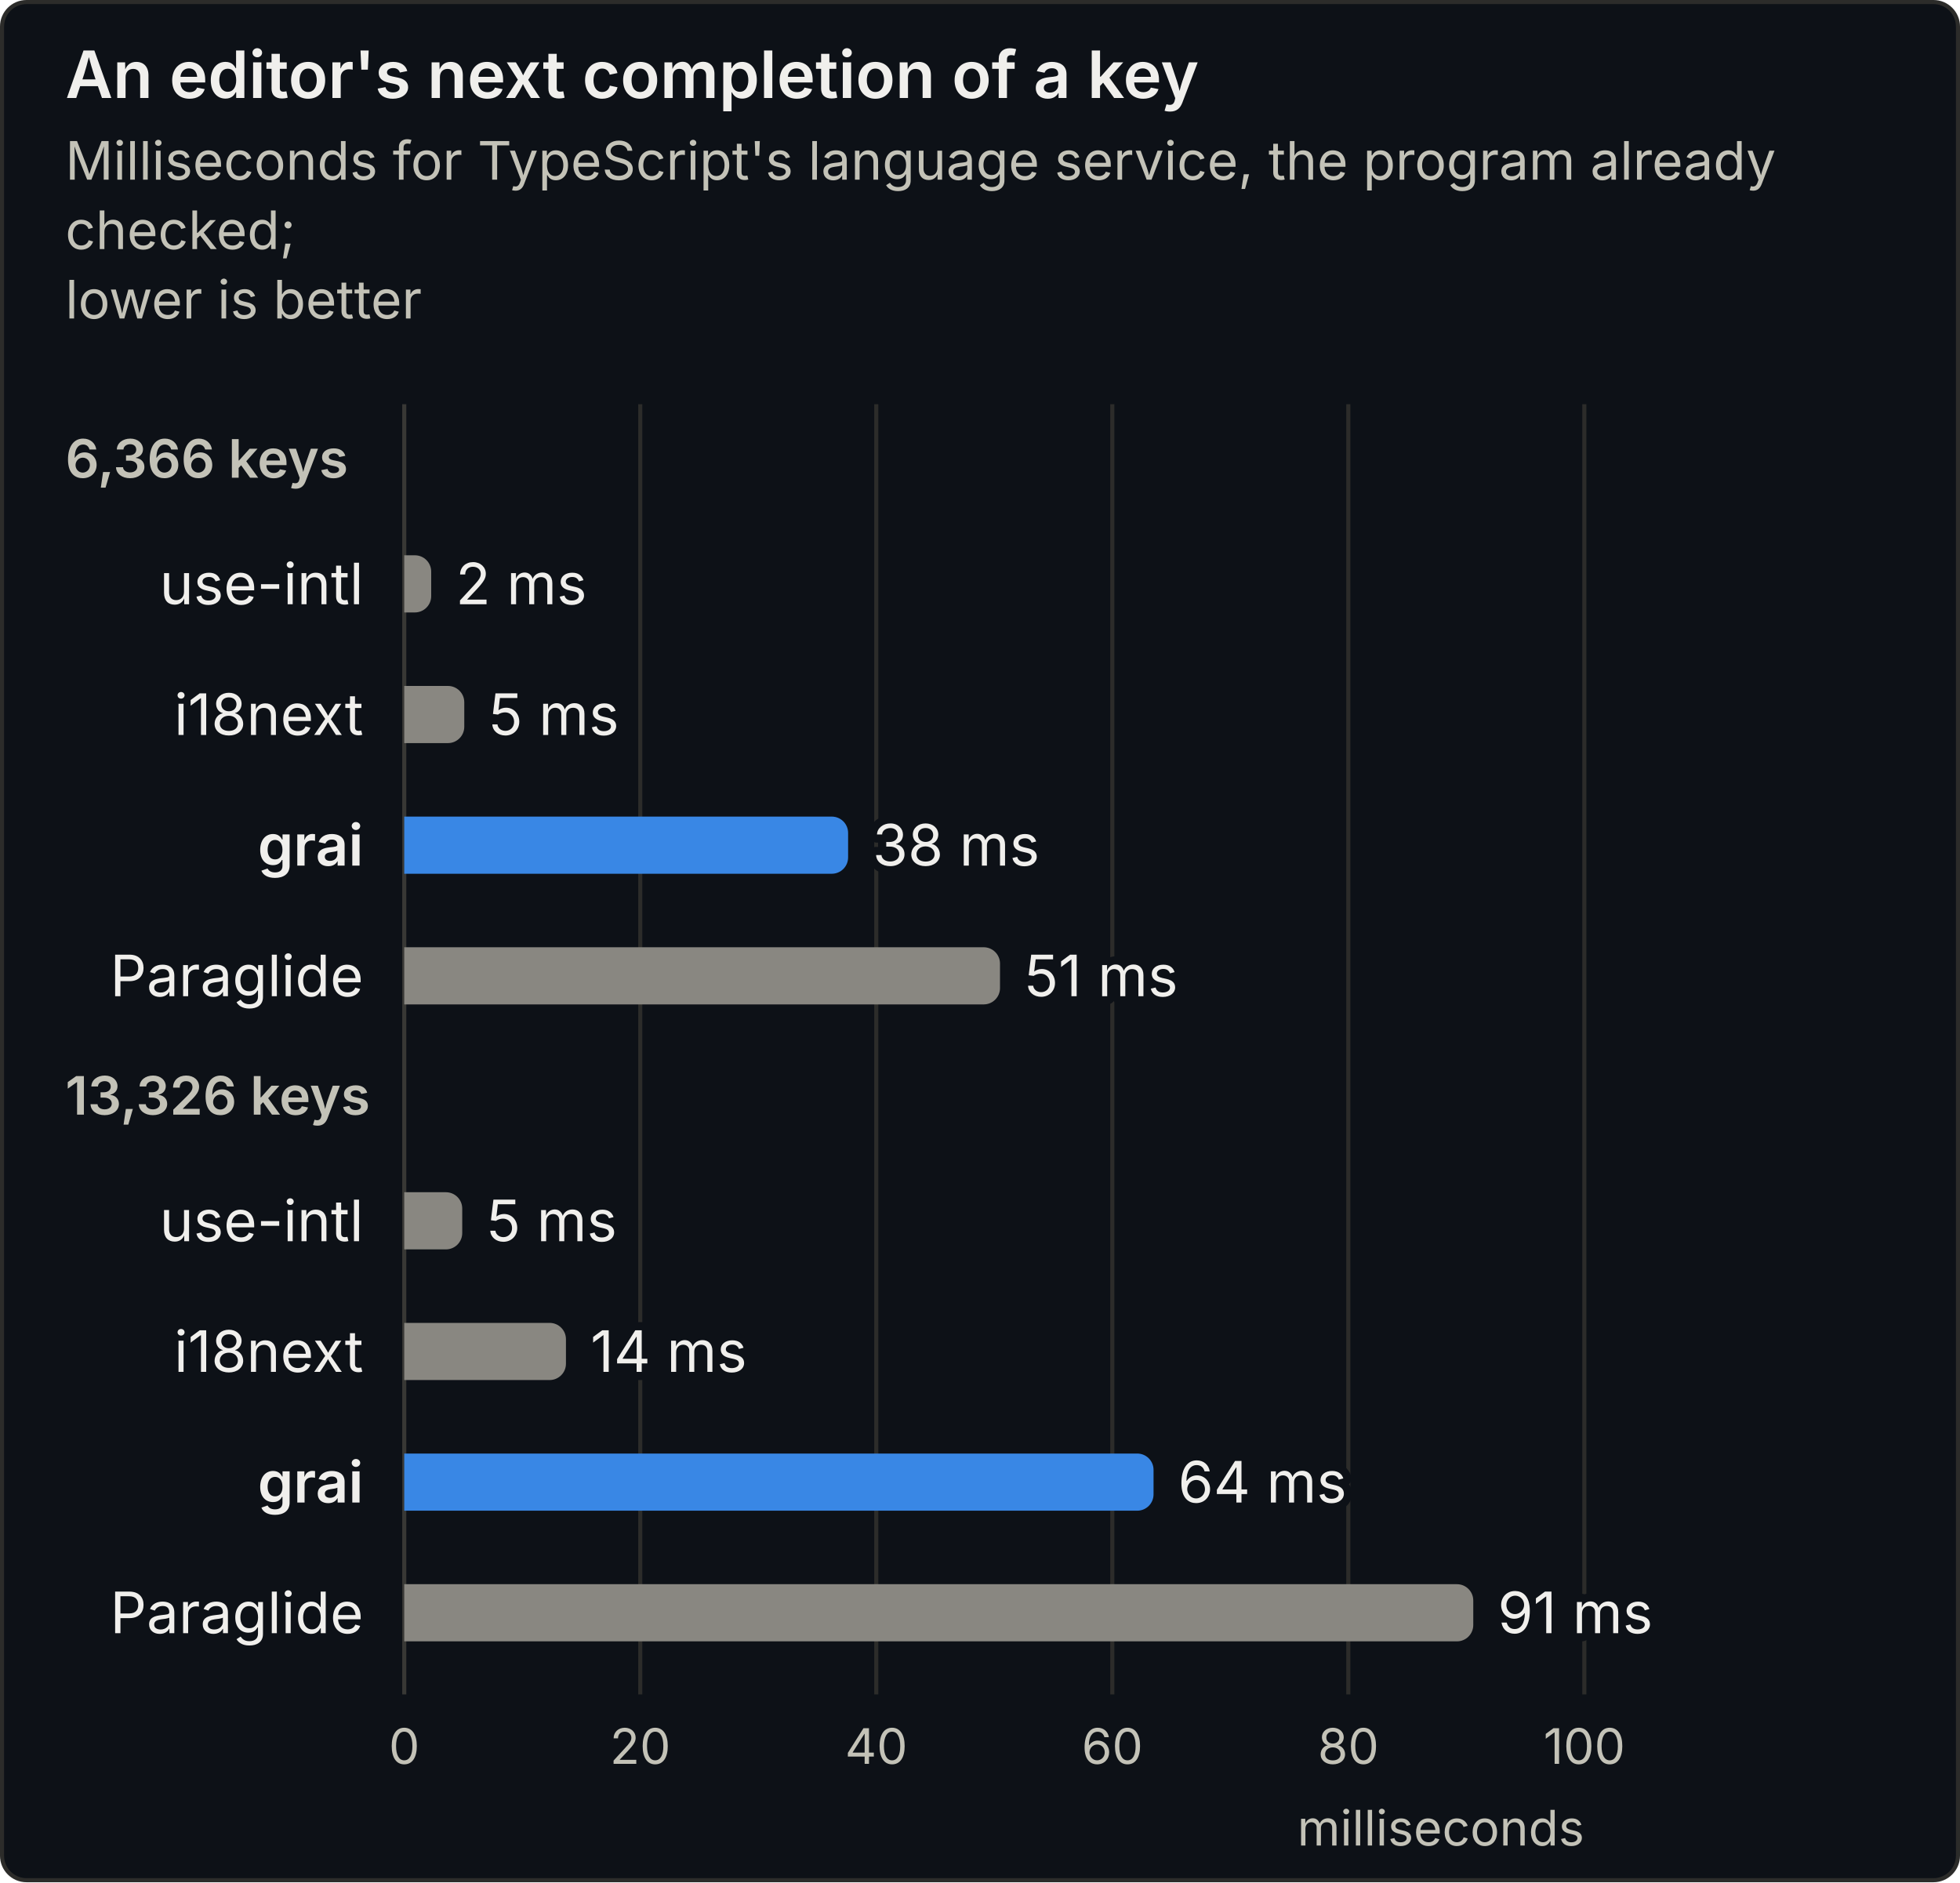
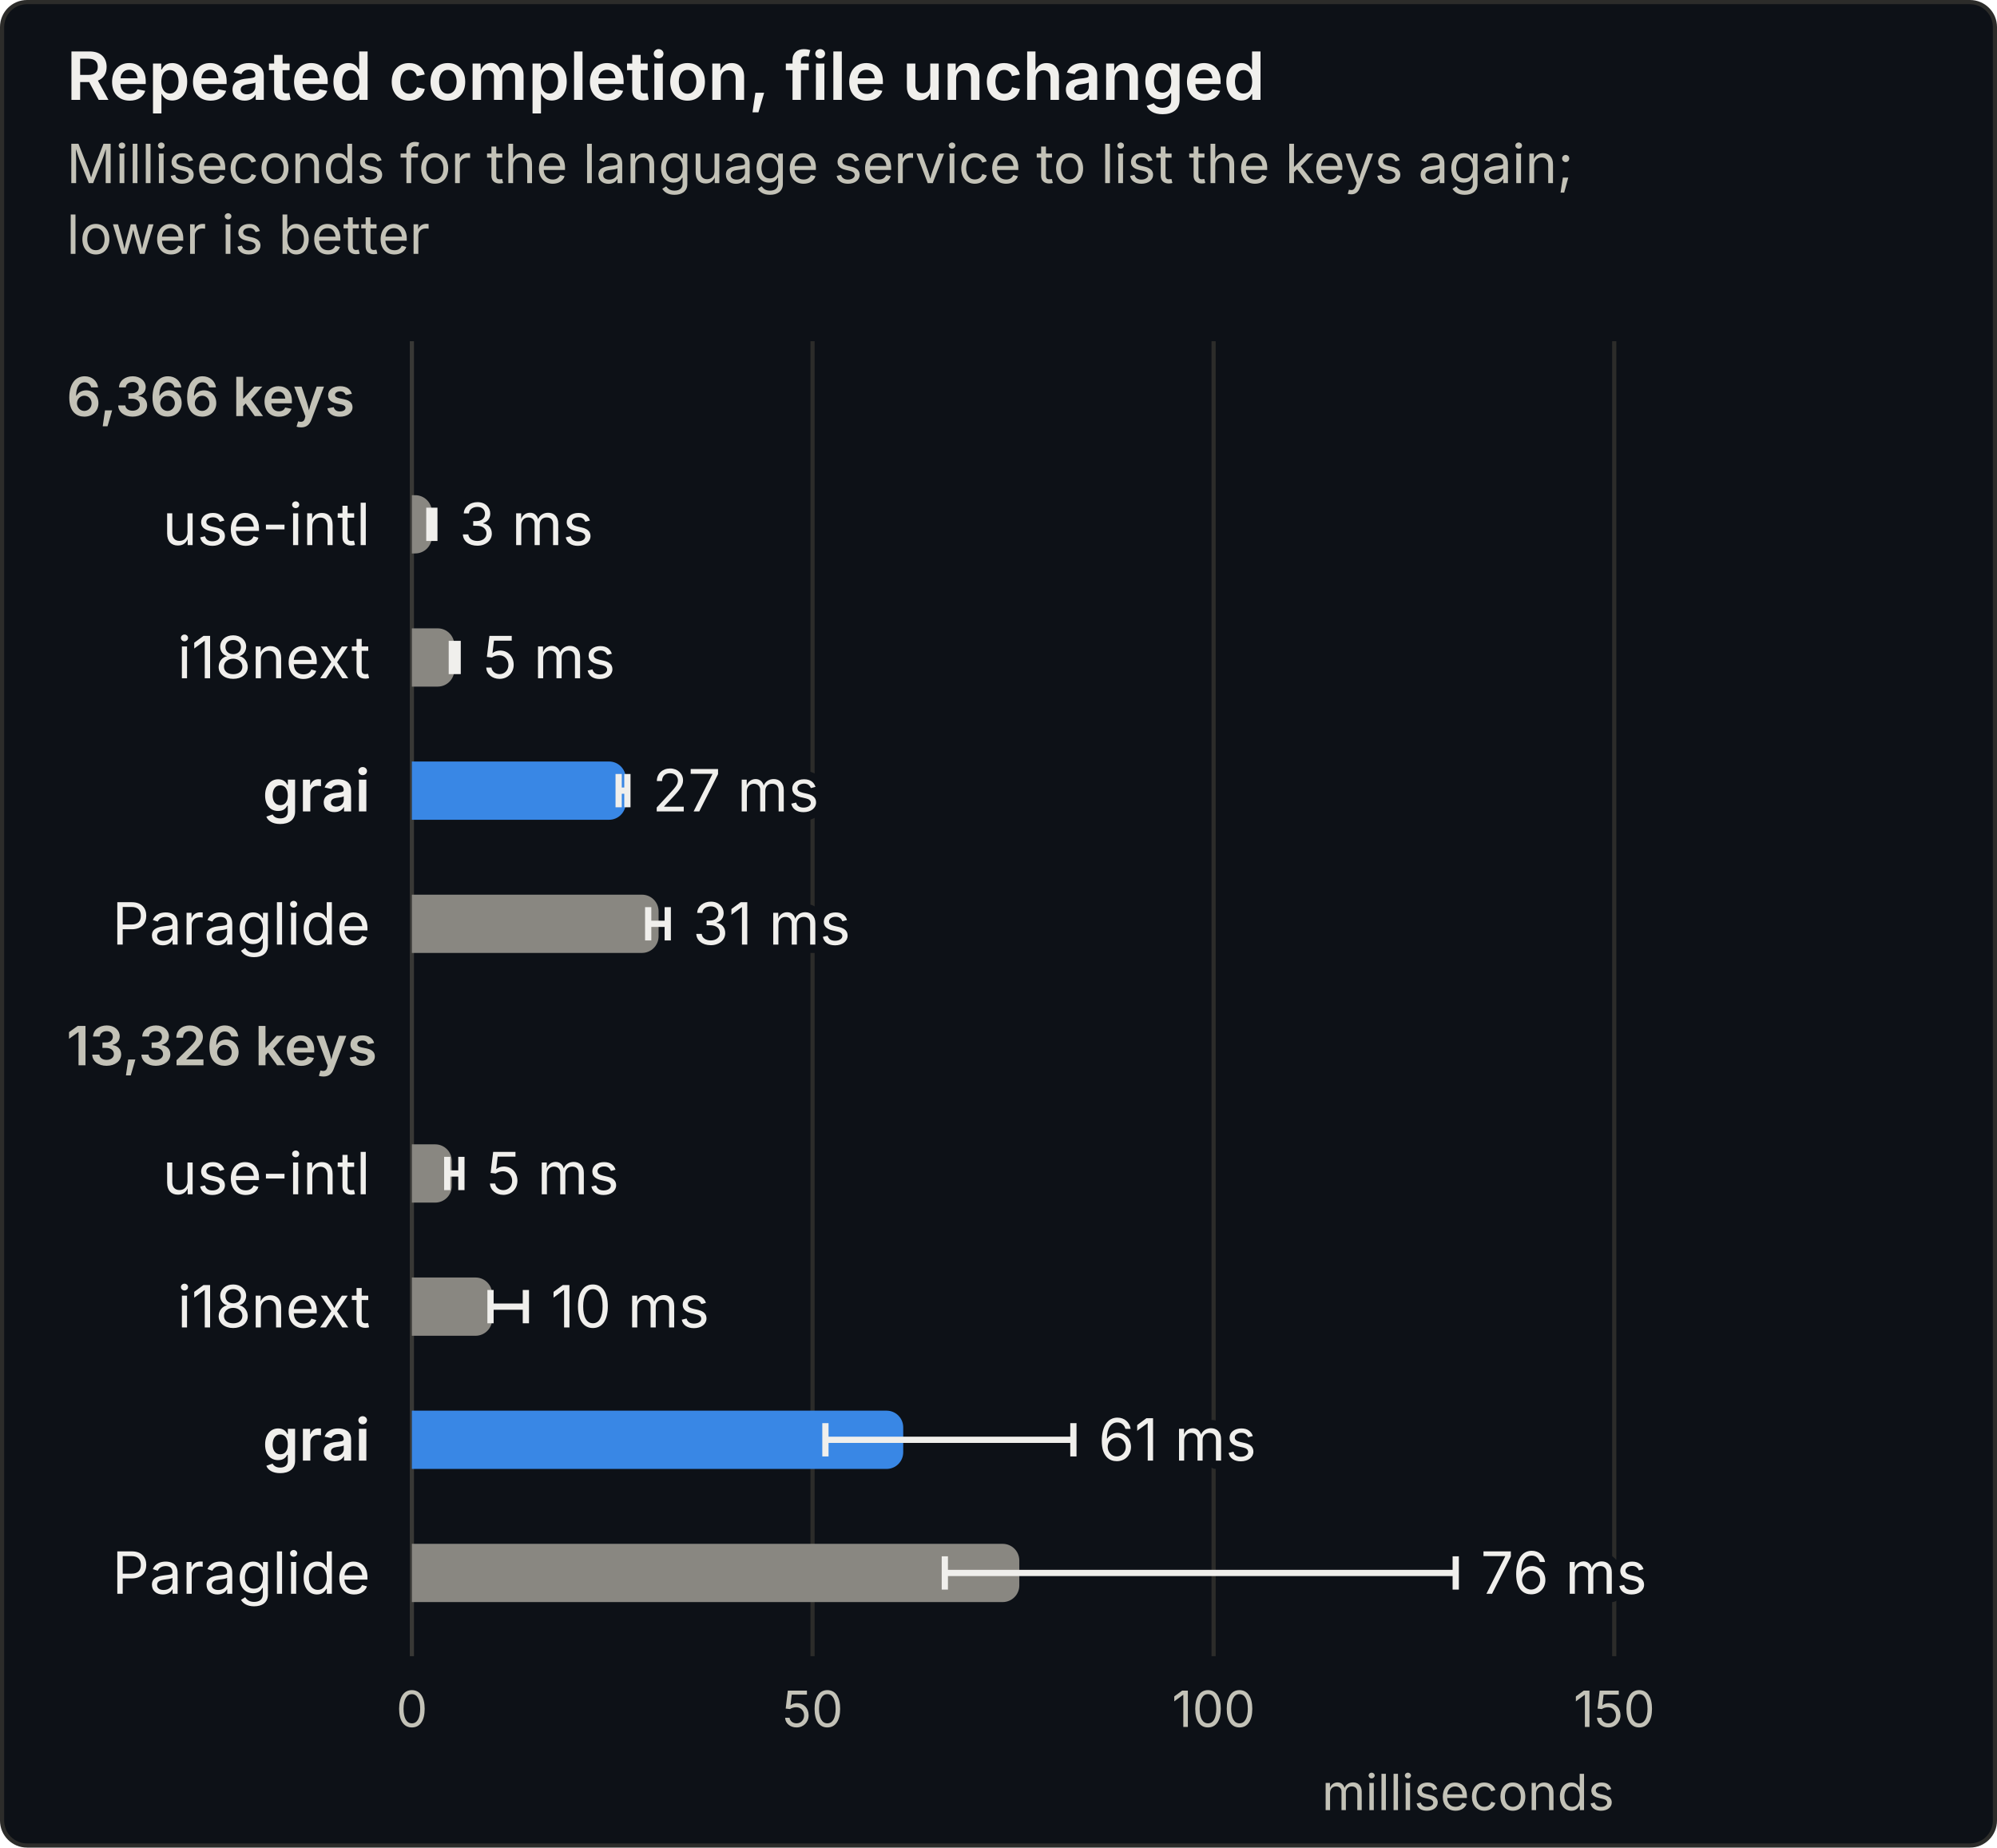
- <svg xmlns="http://www.w3.org/2000/svg" viewBox="0 0 480 461" width="480" height="461" font-family="system-ui, -apple-system, 'Segoe UI', sans-serif">
-   <rect x="0.5" y="0.5" width="479" height="460" rx="6" fill="#0d1117" stroke="#2c2c2a" />
-   <text x="16" y="24" font-size="16" font-weight="600" fill="#f0efec">An editor's next completion of a key</text>
-   <text x="16" y="44" font-size="13" fill="#c3c2b7">Milliseconds for TypeScript's language service, the program already</text>
-   <text x="16" y="61" font-size="13" fill="#c3c2b7">checked;</text>
-   <text x="16" y="78" font-size="13" fill="#c3c2b7">lower is better</text>
-   <line x1="99" y1="99" x2="99" y2="415" stroke="#383835" stroke-width="1" />
-   <text x="99" y="432" font-size="12" text-anchor="middle" fill="#c3c2b7" style="font-variant-numeric: tabular-nums">0</text>
-   <line x1="156.8" y1="99" x2="156.8" y2="415" stroke="#2c2c2a" stroke-width="1" />
-   <text x="156.8" y="432" font-size="12" text-anchor="middle" fill="#c3c2b7" style="font-variant-numeric: tabular-nums">20</text>
-   <line x1="214.6" y1="99" x2="214.6" y2="415" stroke="#2c2c2a" stroke-width="1" />
-   <text x="214.6" y="432" font-size="12" text-anchor="middle" fill="#c3c2b7" style="font-variant-numeric: tabular-nums">40</text>
-   <line x1="272.4" y1="99" x2="272.4" y2="415" stroke="#2c2c2a" stroke-width="1" />
-   <text x="272.4" y="432" font-size="12" text-anchor="middle" fill="#c3c2b7" style="font-variant-numeric: tabular-nums">60</text>
-   <line x1="330.2" y1="99" x2="330.2" y2="415" stroke="#2c2c2a" stroke-width="1" />
-   <text x="330.2" y="432" font-size="12" text-anchor="middle" fill="#c3c2b7" style="font-variant-numeric: tabular-nums">80</text>
-   <line x1="388" y1="99" x2="388" y2="415" stroke="#2c2c2a" stroke-width="1" />
-   <text x="388" y="432" font-size="12" text-anchor="middle" fill="#c3c2b7" style="font-variant-numeric: tabular-nums">100</text>
-   <text x="16" y="117" font-size="13" font-weight="600" fill="#c3c2b7">6,366 keys</text>
-   <text x="89" y="148" font-size="14" text-anchor="end" fill="#f0efec">use-intl</text>
-   <path d="M99,136H101.6A4,4 0 0 1 105.6,140V146A4,4 0 0 1 101.6,150H99Z" fill="#898781" />
-   <text x="111.6" y="148" font-size="14" fill="#f0efec" stroke="#0d1117" stroke-width="4" stroke-linejoin="round" paint-order="stroke" style="font-variant-numeric: tabular-nums">2 ms</text>
-   <text x="89" y="180" font-size="14" text-anchor="end" fill="#f0efec">i18next</text>
-   <path d="M99,168H109.7A4,4 0 0 1 113.7,172V178A4,4 0 0 1 109.7,182H99Z" fill="#898781" />
-   <text x="119.7" y="180" font-size="14" fill="#f0efec" stroke="#0d1117" stroke-width="4" stroke-linejoin="round" paint-order="stroke" style="font-variant-numeric: tabular-nums">5 ms</text>
-   <text x="89" y="212" font-size="14" text-anchor="end" font-weight="600" fill="#f0efec">grai</text>
-   <path d="M99,200H203.7A4,4 0 0 1 207.7,204V210A4,4 0 0 1 203.7,214H99Z" fill="#3987e5" />
-   <text x="213.7" y="212" font-size="14" fill="#f0efec" stroke="#0d1117" stroke-width="4" stroke-linejoin="round" paint-order="stroke" style="font-variant-numeric: tabular-nums">38 ms</text>
-   <text x="89" y="244" font-size="14" text-anchor="end" fill="#f0efec">Paraglide</text>
-   <path d="M99,232H240.9A4,4 0 0 1 244.9,236V242A4,4 0 0 1 240.9,246H99Z" fill="#898781" />
-   <text x="250.9" y="244" font-size="14" fill="#f0efec" stroke="#0d1117" stroke-width="4" stroke-linejoin="round" paint-order="stroke" style="font-variant-numeric: tabular-nums">51 ms</text>
-   <text x="16" y="273" font-size="13" font-weight="600" fill="#c3c2b7">13,326 keys</text>
-   <text x="89" y="304" font-size="14" text-anchor="end" fill="#f0efec">use-intl</text>
-   <path d="M99,292H109.2A4,4 0 0 1 113.2,296V302A4,4 0 0 1 109.2,306H99Z" fill="#898781" />
-   <text x="119.2" y="304" font-size="14" fill="#f0efec" stroke="#0d1117" stroke-width="4" stroke-linejoin="round" paint-order="stroke" style="font-variant-numeric: tabular-nums">5 ms</text>
-   <text x="89" y="336" font-size="14" text-anchor="end" fill="#f0efec">i18next</text>
-   <path d="M99,324H134.6A4,4 0 0 1 138.6,328V334A4,4 0 0 1 134.6,338H99Z" fill="#898781" />
-   <text x="144.6" y="336" font-size="14" fill="#f0efec" stroke="#0d1117" stroke-width="4" stroke-linejoin="round" paint-order="stroke" style="font-variant-numeric: tabular-nums">14 ms</text>
-   <text x="89" y="368" font-size="14" text-anchor="end" font-weight="600" fill="#f0efec">grai</text>
-   <path d="M99,356H278.5A4,4 0 0 1 282.5,360V366A4,4 0 0 1 278.5,370H99Z" fill="#3987e5" />
-   <text x="288.5" y="368" font-size="14" fill="#f0efec" stroke="#0d1117" stroke-width="4" stroke-linejoin="round" paint-order="stroke" style="font-variant-numeric: tabular-nums">64 ms</text>
-   <text x="89" y="400" font-size="14" text-anchor="end" fill="#f0efec">Paraglide</text>
-   <path d="M99,388H356.8A4,4 0 0 1 360.8,392V398A4,4 0 0 1 356.8,402H99Z" fill="#898781" />
-   <text x="366.8" y="400" font-size="14" fill="#f0efec" stroke="#0d1117" stroke-width="4" stroke-linejoin="round" paint-order="stroke" style="font-variant-numeric: tabular-nums">91 ms</text>
-   <text x="388" y="452" font-size="12" text-anchor="end" fill="#c3c2b7">milliseconds</text>
+ <svg xmlns="http://www.w3.org/2000/svg" viewBox="0 0 480 444" width="480" height="444" font-family="system-ui, -apple-system, 'Segoe UI', sans-serif">
+   <rect x="0.5" y="0.5" width="479" height="443" rx="6" fill="#0d1117" stroke="#2c2c2a" />
+   <text x="16" y="24" font-size="16" font-weight="600" fill="#f0efec">Repeated completion, file unchanged</text>
+   <text x="16" y="44" font-size="13" fill="#c3c2b7">Milliseconds for the language service to list the keys again;</text>
+   <text x="16" y="61" font-size="13" fill="#c3c2b7">lower is better</text>
+   <line x1="99" y1="82" x2="99" y2="398" stroke="#383835" stroke-width="1" />
+   <text x="99" y="415" font-size="12" text-anchor="middle" fill="#c3c2b7" style="font-variant-numeric: tabular-nums">0</text>
+   <line x1="195.3" y1="82" x2="195.3" y2="398" stroke="#2c2c2a" stroke-width="1" />
+   <text x="195.3" y="415" font-size="12" text-anchor="middle" fill="#c3c2b7" style="font-variant-numeric: tabular-nums">50</text>
+   <line x1="291.7" y1="82" x2="291.7" y2="398" stroke="#2c2c2a" stroke-width="1" />
+   <text x="291.7" y="415" font-size="12" text-anchor="middle" fill="#c3c2b7" style="font-variant-numeric: tabular-nums">100</text>
+   <line x1="388" y1="82" x2="388" y2="398" stroke="#2c2c2a" stroke-width="1" />
+   <text x="388" y="415" font-size="12" text-anchor="middle" fill="#c3c2b7" style="font-variant-numeric: tabular-nums">150</text>
+   <text x="16" y="100" font-size="13" font-weight="600" fill="#c3c2b7">6,366 keys</text>
+   <text x="89" y="131" font-size="14" text-anchor="end" fill="#f0efec">use-intl</text>
+   <path d="M99,119H99.8A4,4 0 0 1 103.8,123V129A4,4 0 0 1 99.8,133H99Z" fill="#898781" />
+   <path d="M103.2,126H104.4M103.2,122V130M104.4,122V130" stroke="#f0efec" stroke-width="1.5" fill="none" />
+   <text x="110.4" y="131" font-size="14" fill="#f0efec" stroke="#0d1117" stroke-width="4" stroke-linejoin="round" paint-order="stroke" style="font-variant-numeric: tabular-nums">3 ms</text>
+   <text x="89" y="163" font-size="14" text-anchor="end" fill="#f0efec">i18next</text>
+   <path d="M99,151H105.2A4,4 0 0 1 109.2,155V161A4,4 0 0 1 105.2,165H99Z" fill="#898781" />
+   <path d="M108.6,158H110M108.6,154V162M110,154V162" stroke="#f0efec" stroke-width="1.5" fill="none" />
+   <text x="116" y="163" font-size="14" fill="#f0efec" stroke="#0d1117" stroke-width="4" stroke-linejoin="round" paint-order="stroke" style="font-variant-numeric: tabular-nums">5 ms</text>
+   <text x="89" y="195" font-size="14" text-anchor="end" font-weight="600" fill="#f0efec">grai</text>
+   <path d="M99,183H146.4A4,4 0 0 1 150.4,187V193A4,4 0 0 1 146.4,197H99Z" fill="#3987e5" />
+   <path d="M148.7,190H150.8M148.7,186V194M150.8,186V194" stroke="#f0efec" stroke-width="1.5" fill="none" />
+   <text x="156.8" y="195" font-size="14" fill="#f0efec" stroke="#0d1117" stroke-width="4" stroke-linejoin="round" paint-order="stroke" style="font-variant-numeric: tabular-nums">27 ms</text>
+   <text x="89" y="227" font-size="14" text-anchor="end" fill="#f0efec">Paraglide</text>
+   <path d="M99,215H154.3A4,4 0 0 1 158.3,219V225A4,4 0 0 1 154.3,229H99Z" fill="#898781" />
+   <path d="M155.8,222H160.5M155.8,218V226M160.5,218V226" stroke="#f0efec" stroke-width="1.5" fill="none" />
+   <text x="166.5" y="227" font-size="14" fill="#f0efec" stroke="#0d1117" stroke-width="4" stroke-linejoin="round" paint-order="stroke" style="font-variant-numeric: tabular-nums">31 ms</text>
+   <text x="16" y="256" font-size="13" font-weight="600" fill="#c3c2b7">13,326 keys</text>
+   <text x="89" y="287" font-size="14" text-anchor="end" fill="#f0efec">use-intl</text>
+   <path d="M99,275H104.6A4,4 0 0 1 108.6,279V285A4,4 0 0 1 104.6,289H99Z" fill="#898781" />
+   <path d="M107.5,282H110.9M107.5,278V286M110.9,278V286" stroke="#f0efec" stroke-width="1.5" fill="none" />
+   <text x="116.9" y="287" font-size="14" fill="#f0efec" stroke="#0d1117" stroke-width="4" stroke-linejoin="round" paint-order="stroke" style="font-variant-numeric: tabular-nums">5 ms</text>
+   <text x="89" y="319" font-size="14" text-anchor="end" fill="#f0efec">i18next</text>
+   <path d="M99,307H114.3A4,4 0 0 1 118.3,311V317A4,4 0 0 1 114.3,321H99Z" fill="#898781" />
+   <path d="M117.9,314H126.4M117.9,310V318M126.4,310V318" stroke="#f0efec" stroke-width="1.5" fill="none" />
+   <text x="132.4" y="319" font-size="14" fill="#f0efec" stroke="#0d1117" stroke-width="4" stroke-linejoin="round" paint-order="stroke" style="font-variant-numeric: tabular-nums">10 ms</text>
+   <text x="89" y="351" font-size="14" text-anchor="end" font-weight="600" fill="#f0efec">grai</text>
+   <path d="M99,339H213.1A4,4 0 0 1 217.1,343V349A4,4 0 0 1 213.1,353H99Z" fill="#3987e5" />
+   <path d="M198.4,346H258M198.4,342V350M258,342V350" stroke="#f0efec" stroke-width="1.5" fill="none" />
+   <text x="264" y="351" font-size="14" fill="#f0efec" stroke="#0d1117" stroke-width="4" stroke-linejoin="round" paint-order="stroke" style="font-variant-numeric: tabular-nums">61 ms</text>
+   <text x="89" y="383" font-size="14" text-anchor="end" fill="#f0efec">Paraglide</text>
+   <path d="M99,371H241A4,4 0 0 1 245,375V381A4,4 0 0 1 241,385H99Z" fill="#898781" />
+   <path d="M227.1,378H349.9M227.1,374V382M349.9,374V382" stroke="#f0efec" stroke-width="1.5" fill="none" />
+   <text x="355.9" y="383" font-size="14" fill="#f0efec" stroke="#0d1117" stroke-width="4" stroke-linejoin="round" paint-order="stroke" style="font-variant-numeric: tabular-nums">76 ms</text>
+   <text x="388" y="435" font-size="12" text-anchor="end" fill="#c3c2b7">milliseconds</text>
</svg>
